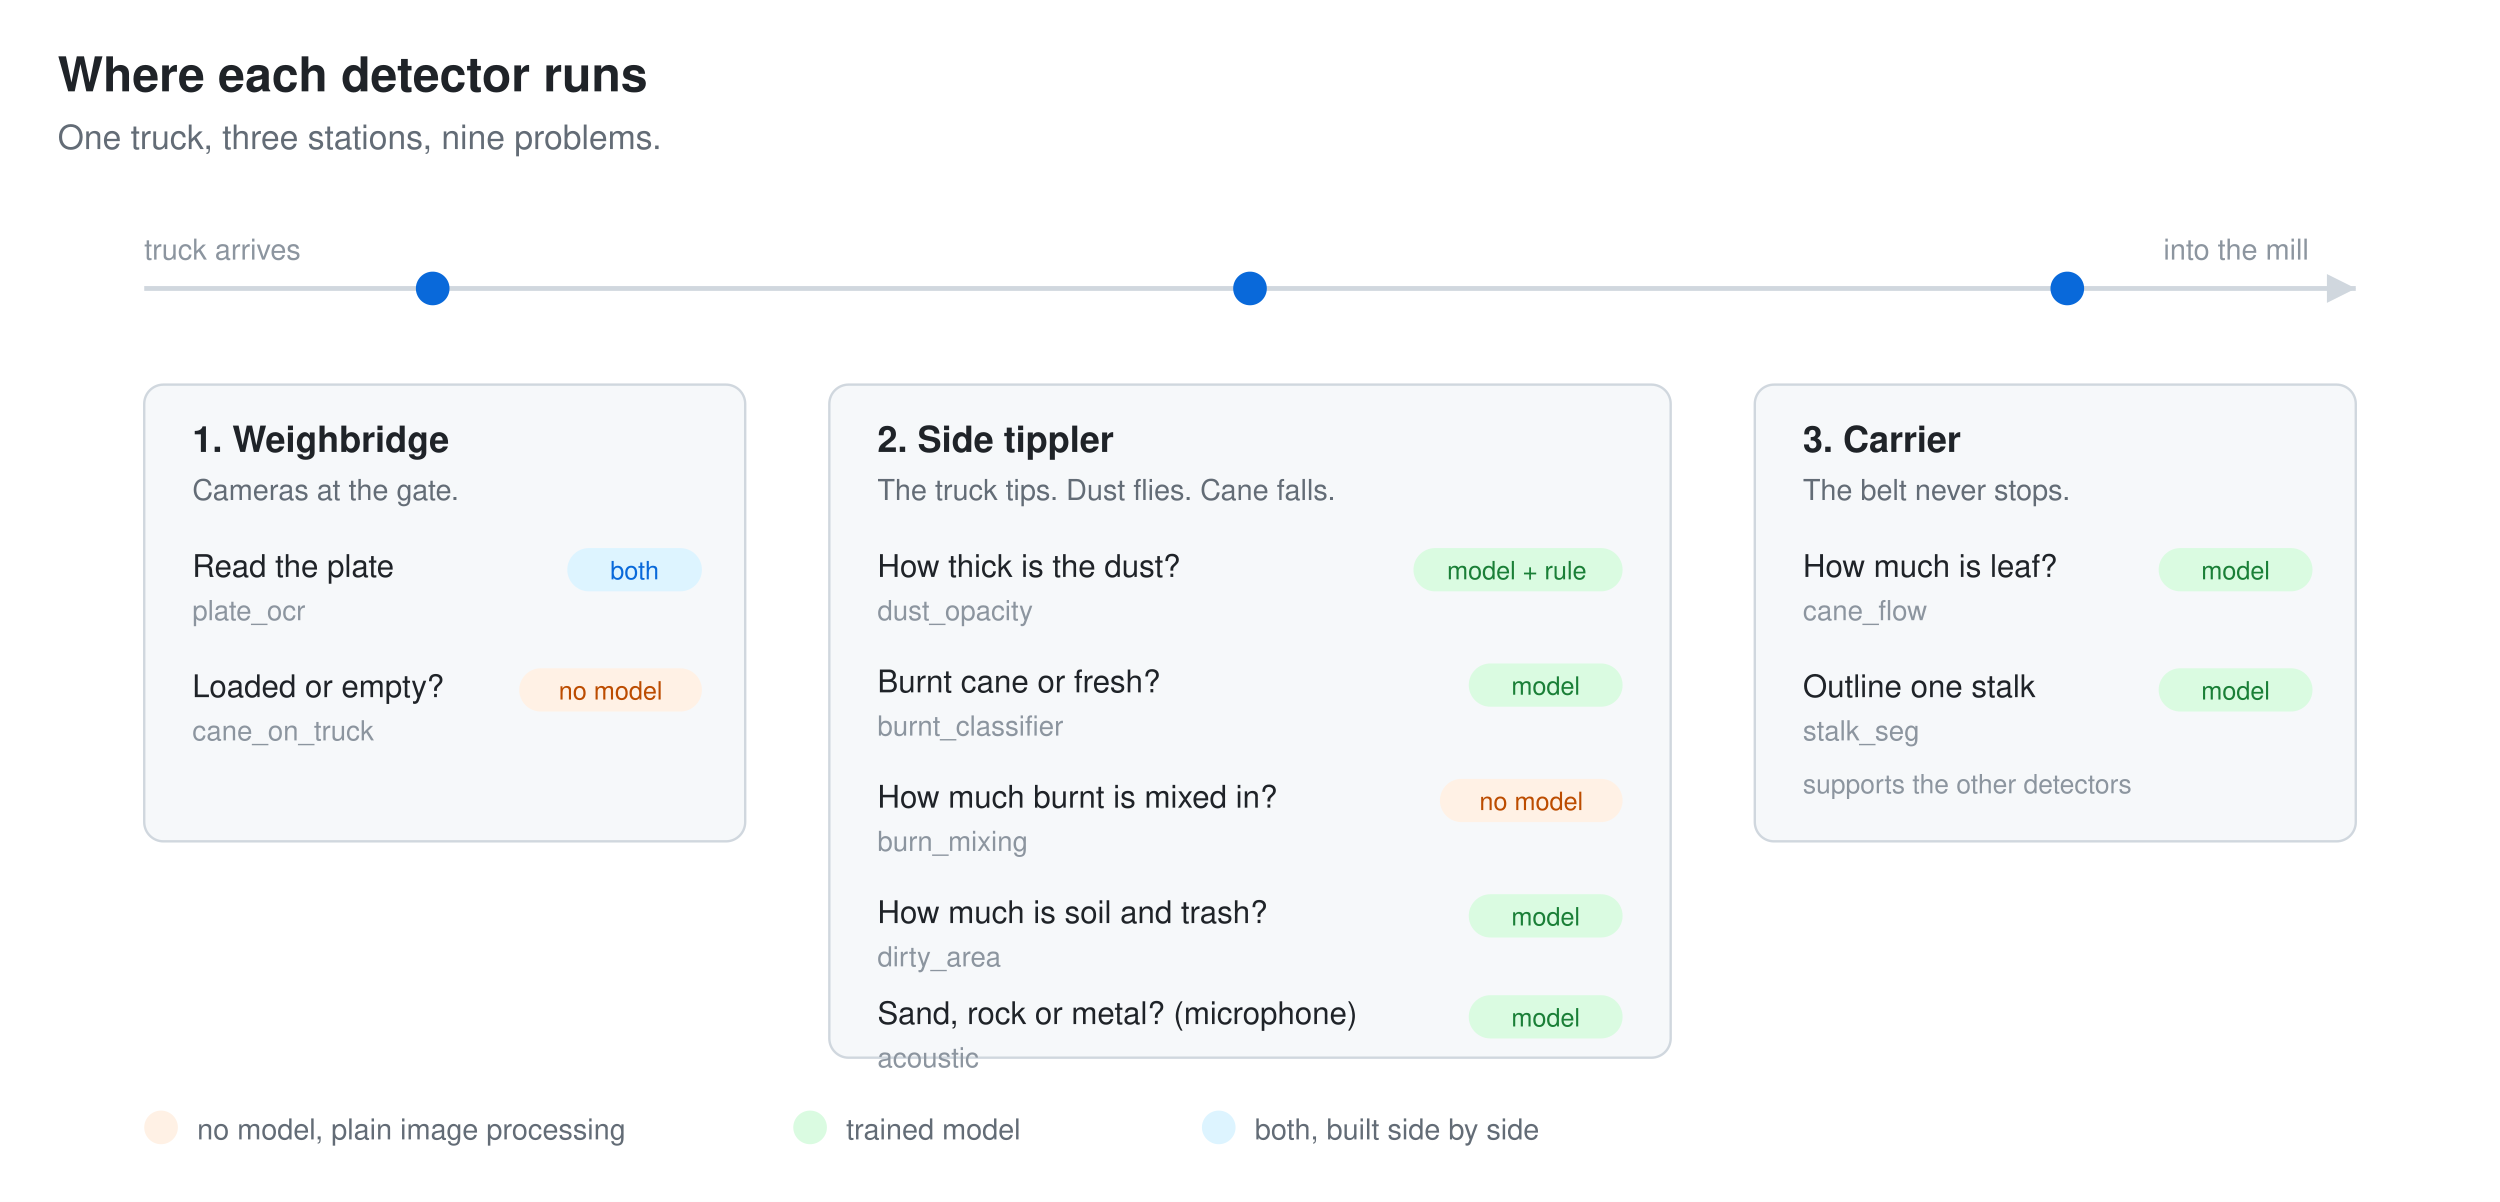
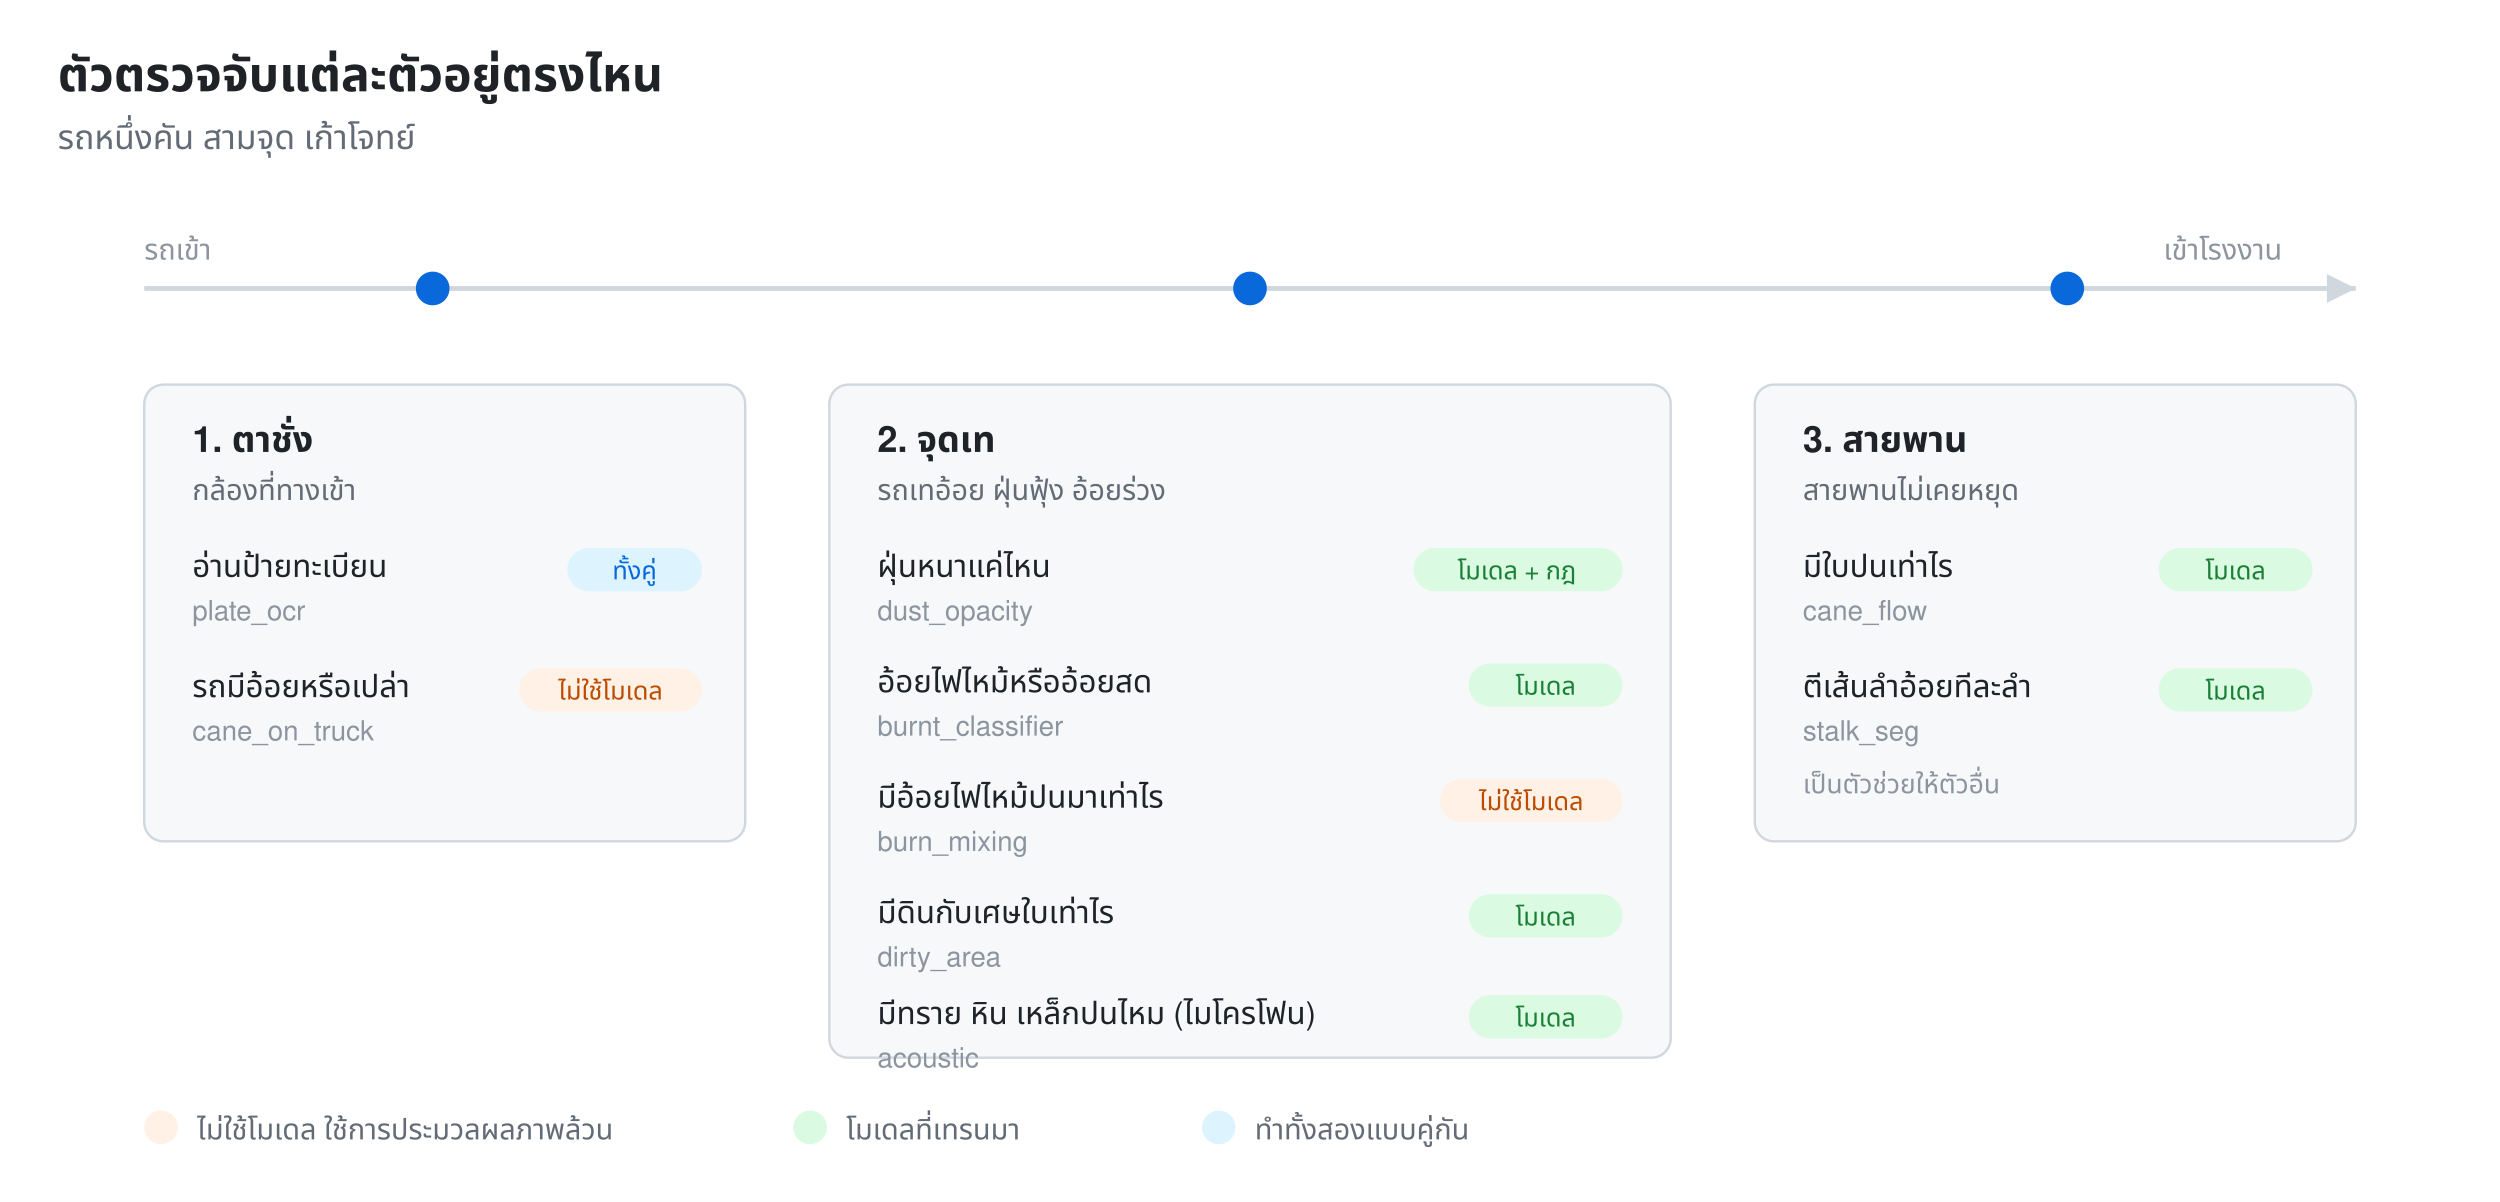
- <svg xmlns="http://www.w3.org/2000/svg" viewBox="0 0 1040 500" width="1040" height="500" font-family="-apple-system, BlinkMacSystemFont, 'Segoe UI', Helvetica, Arial, sans-serif">
+ <svg xmlns="http://www.w3.org/2000/svg" viewBox="0 0 1040 500" width="1040" height="500" font-family="'Noto Sans Thai', -apple-system, BlinkMacSystemFont, 'Segoe UI', Tahoma, Helvetica, Arial, sans-serif">
  <rect width="1040" height="500" fill="#ffffff" />
-   <text x="24" y="38" font-size="20" font-weight="600" fill="#1f2328">Where each detector runs</text>
-   <text x="24" y="62" font-size="14" fill="#636c76">One truck, three stations, nine problems.</text>
+   <text x="24" y="38" font-size="20" font-weight="600" fill="#1f2328">ตัวตรวจจับแต่ละตัวอยู่ตรงไหน</text>
+   <text x="24" y="62" font-size="14" fill="#636c76">รถหนึ่งคัน สามจุด เก้าโจทย์</text>
  <line x1="60" y1="120" x2="980" y2="120" stroke="#d0d7de" stroke-width="2" />
  <polygon points="980,120 968,114 968,126" fill="#d0d7de" />
-   <text x="60" y="108" font-size="12" fill="#8c959f">truck arrives</text>
-   <text x="900" y="108" font-size="12" fill="#8c959f">into the mill</text>
+   <text x="60" y="108" font-size="12" fill="#8c959f">รถเข้า</text>
+   <text x="900" y="108" font-size="12" fill="#8c959f">เข้าโรงงาน</text>
  <circle cx="180" cy="120" r="7" fill="#0969da" />
  <rect x="60" y="160" width="250" height="190" rx="8" fill="#f6f8fa" stroke="#d0d7de" />
-   <text x="80" y="188" font-size="15" font-weight="600" fill="#1f2328">1. Weighbridge</text>
-   <text x="80" y="208" font-size="12" fill="#636c76">Cameras at the gate.</text>
-   <text x="80" y="240" font-size="13" fill="#1f2328">Read the plate</text>
+   <text x="80" y="188" font-size="15" font-weight="600" fill="#1f2328">1. ตาชั่ง</text>
+   <text x="80" y="208" font-size="12" fill="#636c76">กล้องที่ทางเข้า</text>
+   <text x="80" y="240" font-size="13" fill="#1f2328">อ่านป้ายทะเบียน</text>
  <text x="80" y="258" font-size="11.5" fill="#8c959f">plate_ocr</text>
  <rect x="236" y="228" width="56" height="18" rx="9" fill="#ddf4ff" />
-   <text x="264" y="241" font-size="10.5" fill="#0969da" text-anchor="middle">both</text>
-   <text x="80" y="290" font-size="13" fill="#1f2328">Loaded or empty?</text>
+   <text x="264" y="241" font-size="10.5" fill="#0969da" text-anchor="middle">ทั้งคู่</text>
+   <text x="80" y="290" font-size="13" fill="#1f2328">รถมีอ้อยหรือเปล่า</text>
  <text x="80" y="308" font-size="11.5" fill="#8c959f">cane_on_truck</text>
  <rect x="216" y="278" width="76" height="18" rx="9" fill="#fff1e5" />
-   <text x="254" y="291" font-size="10.5" fill="#bc4c00" text-anchor="middle">no model</text>
+   <text x="254" y="291" font-size="10.5" fill="#bc4c00" text-anchor="middle">ไม่ใช้โมเดล</text>
  <circle cx="520" cy="120" r="7" fill="#0969da" />
  <rect x="345" y="160" width="350" height="280" rx="8" fill="#f6f8fa" stroke="#d0d7de" />
-   <text x="365" y="188" font-size="15" font-weight="600" fill="#1f2328">2. Side tippler</text>
-   <text x="365" y="208" font-size="12" fill="#636c76">The truck tips. Dust flies. Cane falls.</text>
-   <text x="365" y="240" font-size="13" fill="#1f2328">How thick is the dust?</text>
+   <text x="365" y="188" font-size="15" font-weight="600" fill="#1f2328">2. จุดเท</text>
+   <text x="365" y="208" font-size="12" fill="#636c76">รถเทอ้อย ฝุ่นฟุ้ง อ้อยร่วง</text>
+   <text x="365" y="240" font-size="13" fill="#1f2328">ฝุ่นหนาแค่ไหน</text>
  <text x="365" y="258" font-size="11.5" fill="#8c959f">dust_opacity</text>
  <rect x="588" y="228" width="87" height="18" rx="9" fill="#dafbe1" />
-   <text x="631" y="241" font-size="10.5" fill="#1a7f37" text-anchor="middle">model + rule</text>
-   <text x="365" y="288" font-size="13" fill="#1f2328">Burnt cane or fresh?</text>
+   <text x="631" y="241" font-size="10.5" fill="#1a7f37" text-anchor="middle">โมเดล + กฎ</text>
+   <text x="365" y="288" font-size="13" fill="#1f2328">อ้อยไฟไหม้หรืออ้อยสด</text>
  <text x="365" y="306" font-size="11.5" fill="#8c959f">burnt_classifier</text>
  <rect x="611" y="276" width="64" height="18" rx="9" fill="#dafbe1" />
-   <text x="643" y="289" font-size="10.5" fill="#1a7f37" text-anchor="middle">model</text>
-   <text x="365" y="336" font-size="13" fill="#1f2328">How much burnt is mixed in?</text>
+   <text x="643" y="289" font-size="10.5" fill="#1a7f37" text-anchor="middle">โมเดล</text>
+   <text x="365" y="336" font-size="13" fill="#1f2328">มีอ้อยไฟไหม้ปนมาเท่าไร</text>
  <text x="365" y="354" font-size="11.5" fill="#8c959f">burn_mixing</text>
  <rect x="599" y="324" width="76" height="18" rx="9" fill="#fff1e5" />
-   <text x="637" y="337" font-size="10.5" fill="#bc4c00" text-anchor="middle">no model</text>
-   <text x="365" y="384" font-size="13" fill="#1f2328">How much is soil and trash?</text>
+   <text x="637" y="337" font-size="10.5" fill="#bc4c00" text-anchor="middle">ไม่ใช้โมเดล</text>
+   <text x="365" y="384" font-size="13" fill="#1f2328">มีดินกับเศษใบเท่าไร</text>
  <text x="365" y="402" font-size="11.5" fill="#8c959f">dirty_area</text>
  <rect x="611" y="372" width="64" height="18" rx="9" fill="#dafbe1" />
-   <text x="643" y="385" font-size="10.5" fill="#1a7f37" text-anchor="middle">model</text>
-   <text x="365" y="426" font-size="13" fill="#1f2328">Sand, rock or metal? (microphone)</text>
+   <text x="643" y="385" font-size="10.5" fill="#1a7f37" text-anchor="middle">โมเดล</text>
+   <text x="365" y="426" font-size="13" fill="#1f2328">มีทราย หิน เหล็กปนไหม (ไมโครโฟน)</text>
  <rect x="611" y="414" width="64" height="18" rx="9" fill="#dafbe1" />
-   <text x="643" y="427" font-size="10.5" fill="#1a7f37" text-anchor="middle">model</text>
+   <text x="643" y="427" font-size="10.5" fill="#1a7f37" text-anchor="middle">โมเดล</text>
  <text x="365" y="444" font-size="11.5" fill="#8c959f">acoustic</text>
  <circle cx="860" cy="120" r="7" fill="#0969da" />
  <rect x="730" y="160" width="250" height="190" rx="8" fill="#f6f8fa" stroke="#d0d7de" />
-   <text x="750" y="188" font-size="15" font-weight="600" fill="#1f2328">3. Carrier</text>
-   <text x="750" y="208" font-size="12" fill="#636c76">The belt never stops.</text>
-   <text x="750" y="240" font-size="13" fill="#1f2328">How much is leaf?</text>
+   <text x="750" y="188" font-size="15" font-weight="600" fill="#1f2328">3. สายพาน</text>
+   <text x="750" y="208" font-size="12" fill="#636c76">สายพานไม่เคยหยุด</text>
+   <text x="750" y="240" font-size="13" fill="#1f2328">มีใบปนเท่าไร</text>
  <text x="750" y="258" font-size="11.5" fill="#8c959f">cane_flow</text>
  <rect x="898" y="228" width="64" height="18" rx="9" fill="#dafbe1" />
-   <text x="930" y="241" font-size="10.5" fill="#1a7f37" text-anchor="middle">model</text>
-   <text x="750" y="290" font-size="13" fill="#1f2328">Outline one stalk</text>
+   <text x="930" y="241" font-size="10.5" fill="#1a7f37" text-anchor="middle">โมเดล</text>
+   <text x="750" y="290" font-size="13" fill="#1f2328">ตีเส้นลำอ้อยทีละลำ</text>
  <text x="750" y="308" font-size="11.5" fill="#8c959f">stalk_seg</text>
  <rect x="898" y="278" width="64" height="18" rx="9" fill="#dafbe1" />
-   <text x="930" y="291" font-size="10.5" fill="#1a7f37" text-anchor="middle">model</text>
-   <text x="750" y="330" font-size="11" fill="#8c959f">supports the other detectors</text>
+   <text x="930" y="291" font-size="10.5" fill="#1a7f37" text-anchor="middle">โมเดล</text>
+   <text x="750" y="330" font-size="11" fill="#8c959f">เป็นตัวช่วยให้ตัวอื่น</text>
  <rect x="60" y="462" width="14" height="14" rx="7" fill="#fff1e5" />
-   <text x="82" y="474" font-size="12" fill="#636c76">no model, plain image processing</text>
+   <text x="82" y="474" font-size="12" fill="#636c76">ไม่ใช้โมเดล ใช้การประมวลผลภาพล้วน</text>
  <rect x="330" y="462" width="14" height="14" rx="7" fill="#dafbe1" />
-   <text x="352" y="474" font-size="12" fill="#636c76">trained model</text>
+   <text x="352" y="474" font-size="12" fill="#636c76">โมเดลที่เทรนมา</text>
  <rect x="500" y="462" width="14" height="14" rx="7" fill="#ddf4ff" />
-   <text x="522" y="474" font-size="12" fill="#636c76">both, built side by side</text>
+   <text x="522" y="474" font-size="12" fill="#636c76">ทำทั้งสองแบบคู่กัน</text>
</svg>
